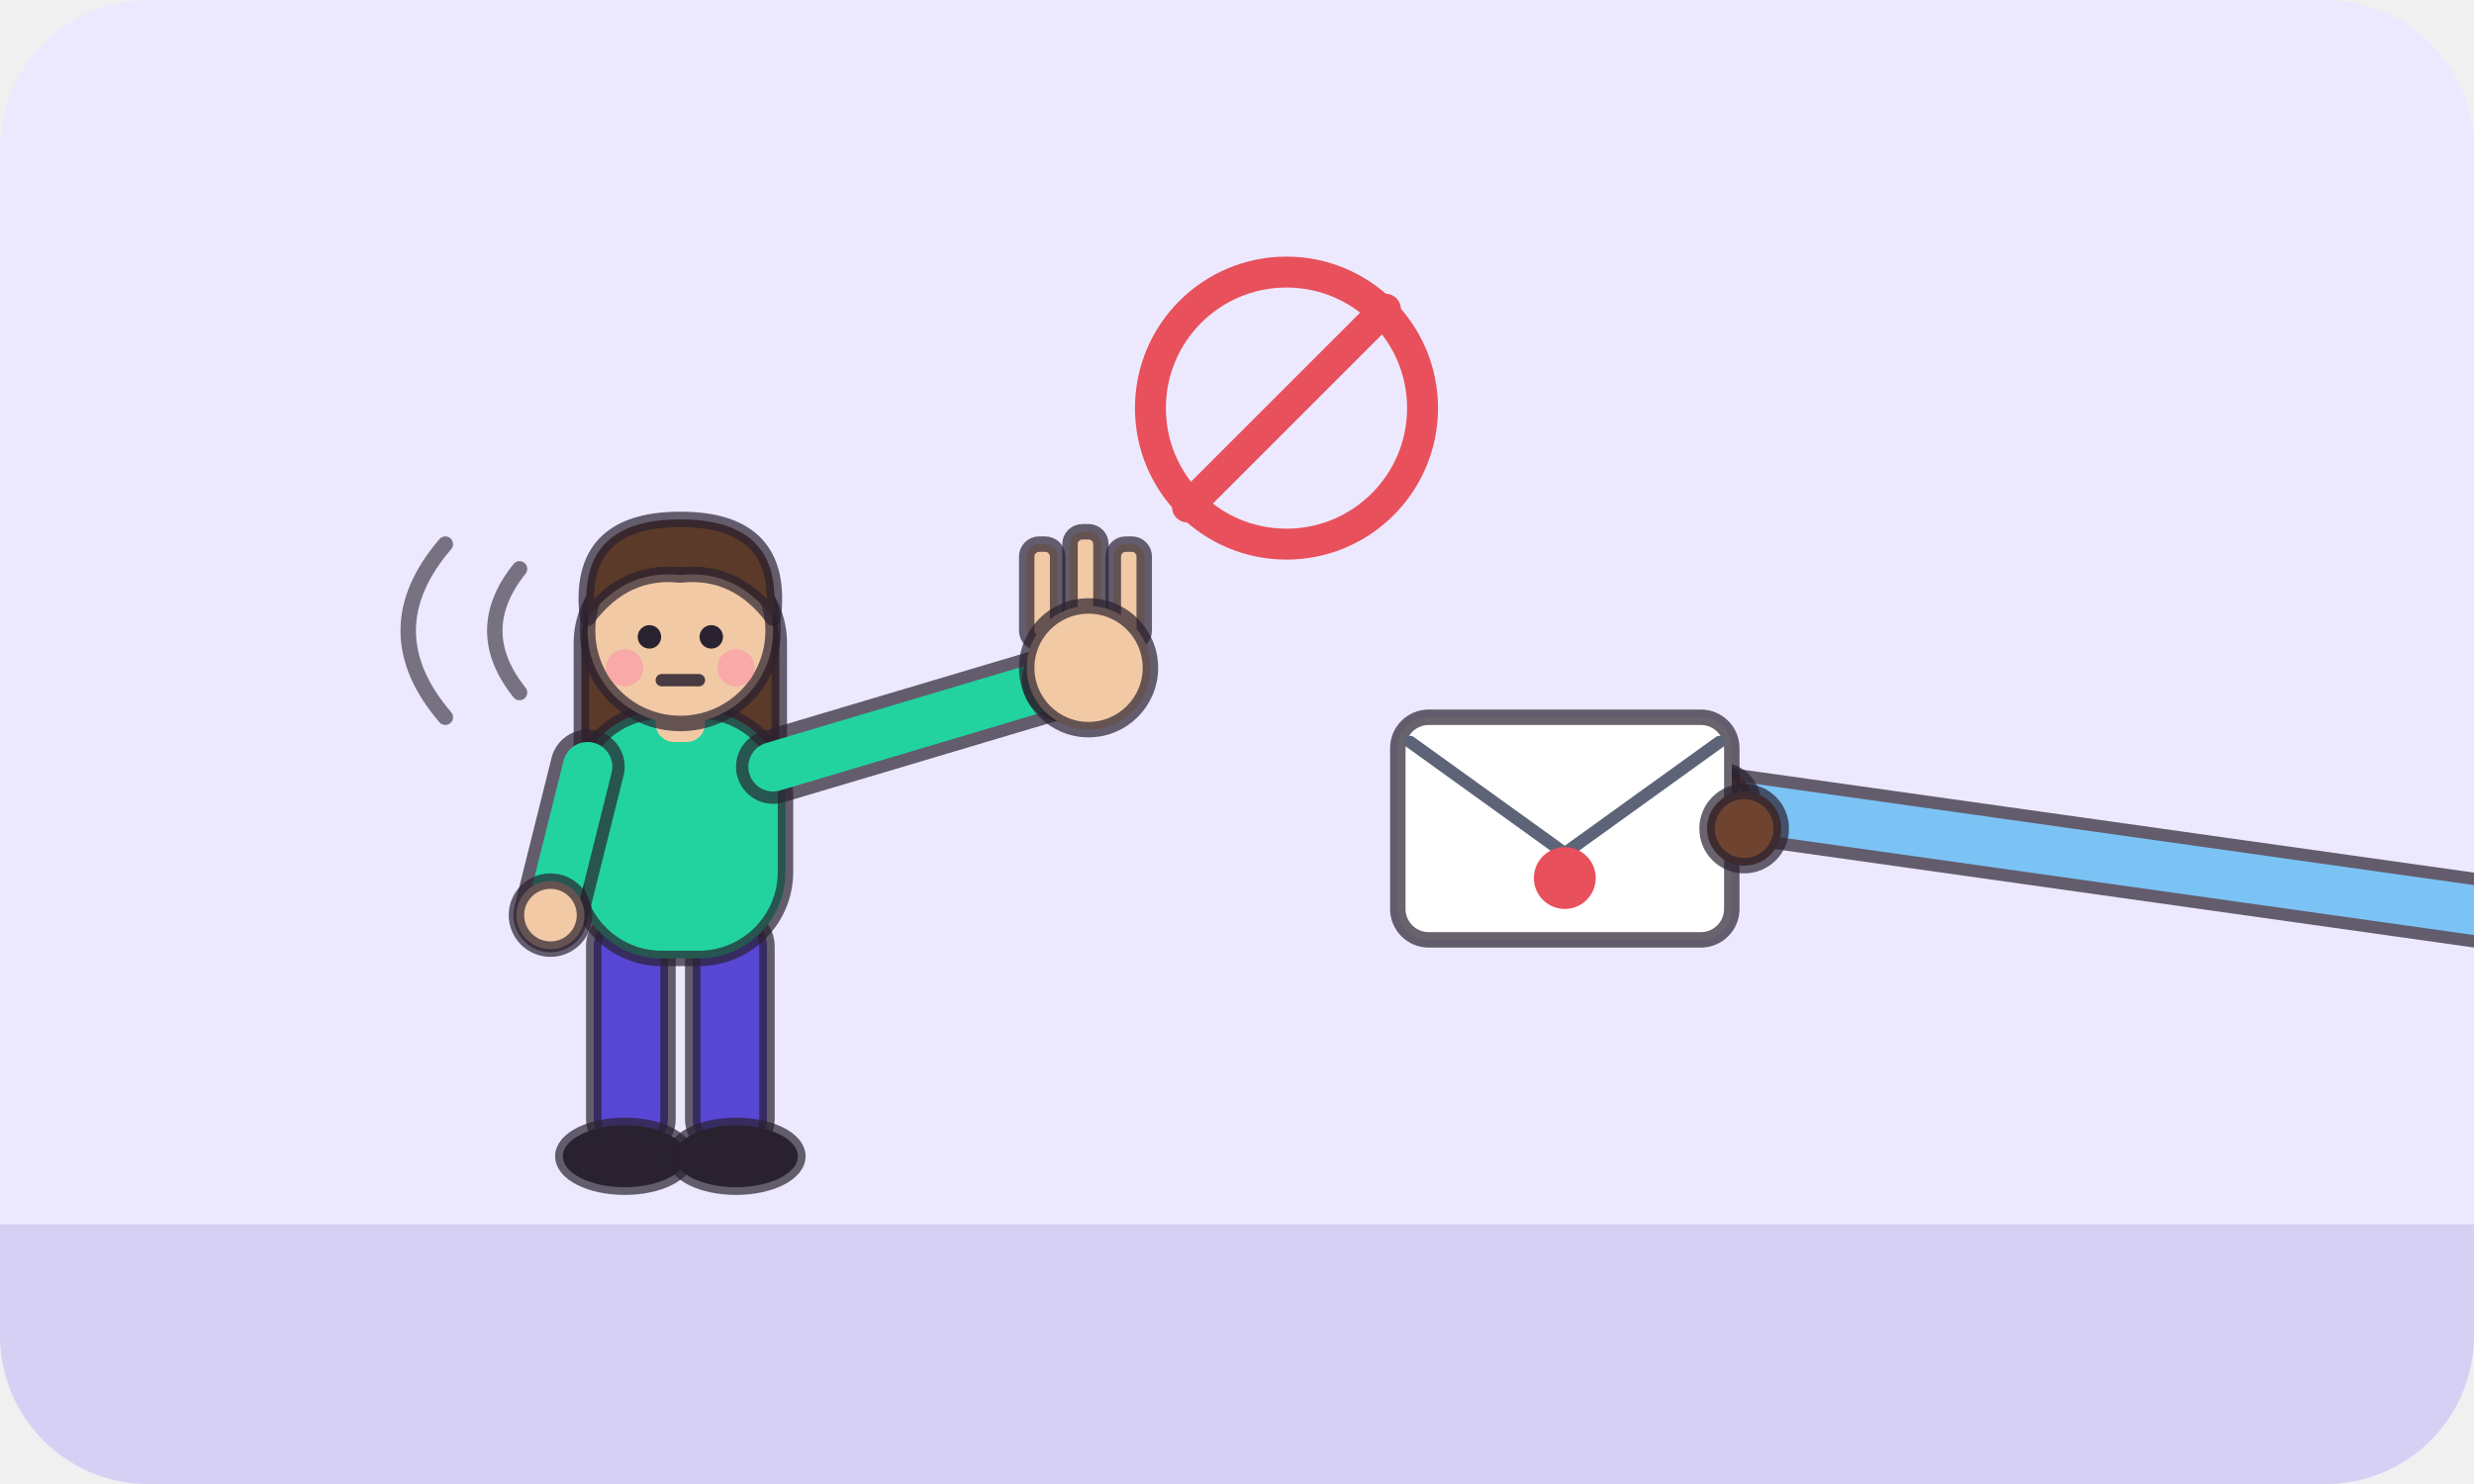
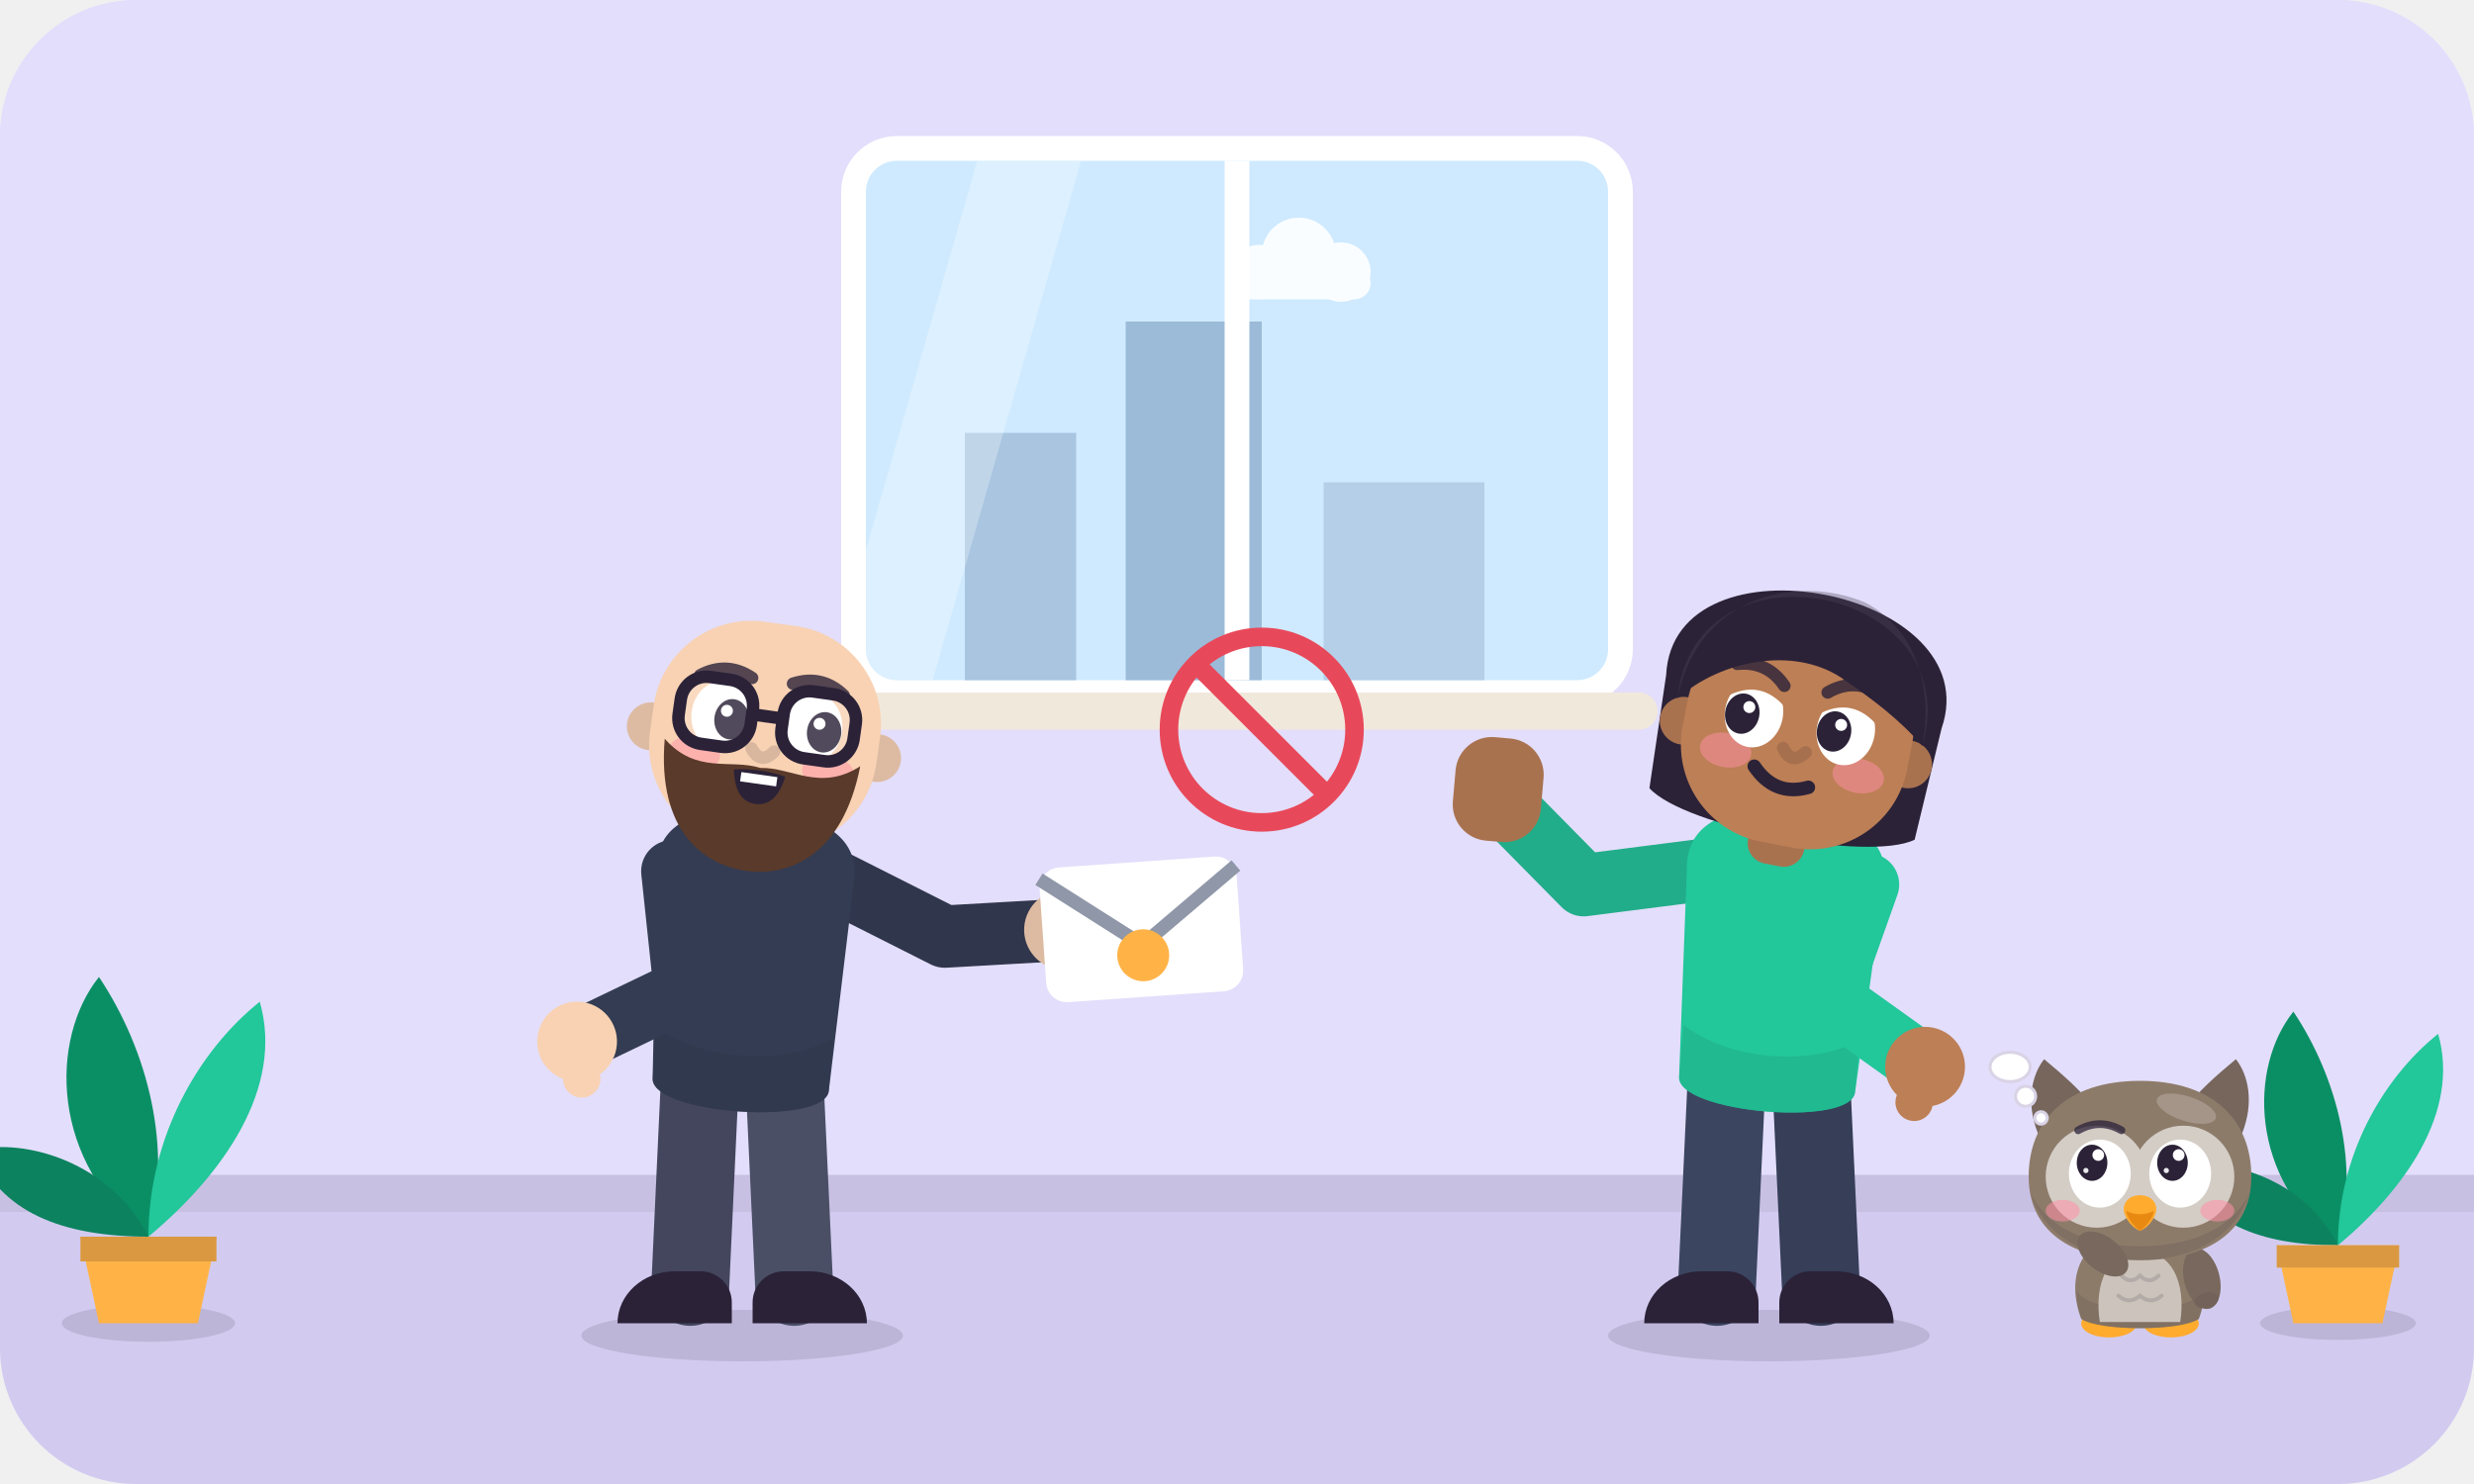
- <svg xmlns="http://www.w3.org/2000/svg" viewBox="0 0 400 240" role="img">
+ <svg xmlns="http://www.w3.org/2000/svg" viewBox="0 0 400 240">
+   <style>.blink{animation:blink 4.6s infinite;transform-box:fill-box;transform-origin:center}.wave{animation:wave 1.1s ease-in-out infinite alternate}.bob{animation:bob 3.4s ease-in-out infinite}.nod{animation:nod 5.2s ease-in-out infinite;transform-box:fill-box;transform-origin:50% 90%}.sway{animation:sway 5s ease-in-out infinite alternate;transform-box:fill-box;transform-origin:50% 100%}.float{animation:float 3.2s ease-in-out infinite}.steam{animation:steam 2.6s ease-out infinite}.fall{animation:fall 7s linear infinite}.spin{animation:spin 26s linear infinite;transform-box:fill-box;transform-origin:center}.twinkle{animation:twinkle 1.8s ease-in-out infinite;transform-box:fill-box;transform-origin:center}.drive{animation:drive 6s ease-in-out infinite alternate}.drip{animation:drip 1.5s ease-in infinite}.mascot-blink{animation:blink 4.2s infinite;transform-box:fill-box;transform-origin:center}.mascot-tail{animation:wag 1.4s ease-in-out infinite}.mascot-ears{animation:ears 5.5s ease-in-out infinite;transform-box:fill-box;transform-origin:50% 100%}.mascot-wave-l{animation:wave 0.7s ease-in-out infinite alternate}.mascot-twinkle{animation:twinkle 1.3s ease-in-out infinite;transform-box:fill-box;transform-origin:center}.d1{animation-delay:.6s}.d2{animation-delay:1.3s}.d3{animation-delay:2.1s}@keyframes blink{0%,93%,100%{transform:scaleY(1)}96%{transform:scaleY(.08)}}@keyframes wave{from{transform:rotate(-9deg)}to{transform:rotate(12deg)}}@keyframes bob{0%,100%{transform:translateY(0)}50%{transform:translateY(-1.6px)}}@keyframes nod{0%,84%,100%{transform:rotate(0)}90%{transform:rotate(-4deg)}95%{transform:rotate(3deg)}}@keyframes sway{from{transform:rotate(-1.6deg)}to{transform:rotate(1.6deg)}}@keyframes float{0%,100%{transform:translateY(0)}50%{transform:translateY(-5px)}}@keyframes steam{0%{transform:translateY(4px);opacity:0}30%{opacity:.8}100%{transform:translateY(-12px);opacity:0}}@keyframes fall{from{transform:translateY(-40px)}to{transform:translateY(250px)}}@keyframes spin{to{transform:rotate(360deg)}}@keyframes twinkle{0%,100%{opacity:.35;transform:scale(.7)}50%{opacity:1;transform:scale(1.15)}}@keyframes drip{0%{transform:translateY(-3px);opacity:0}25%{opacity:1}100%{transform:translateY(13px);opacity:0}}@keyframes drive{from{transform:translateX(-4px)}to{transform:translateX(4px)}}@keyframes wag{0%,100%{transform:rotate(0)}50%{transform:rotate(-9deg)}}@keyframes ears{0%,88%,100%{transform:rotate(0)}92%{transform:rotate(-4deg)}96%{transform:rotate(3deg)}}@media (prefers-reduced-motion:reduce){*{animation:none!important}}</style>
  <defs>
-     <clipPath id="k">
-       <rect width="400" height="240" rx="24" />
+     <clipPath id="c">
+       <rect width="400" height="240" rx="22" />
    </clipPath>
  </defs>
-   <rect width="400" height="240" rx="24" fill="#ece9ff" />
-   <g clip-path="url(#k)">
-     <g stroke="#2a2230" stroke-opacity=".7" stroke-width="2.5" stroke-linejoin="round" stroke-linecap="round">
-       <rect x="0" y="198" width="400" height="42" rx="0" fill="#d7d0f5" stroke="none" />
-       <rect x="94" y="90" width="32" height="46" rx="14" fill="#5b3a29" />
-       <rect x="96" y="148" width="12" height="38" rx="5" fill="#5847d4" />
-       <rect x="112" y="148" width="12" height="38" rx="5" fill="#5847d4" />
-       <ellipse cx="101" cy="187" rx="10" ry="5" fill="#2a2230" />
-       <ellipse cx="119" cy="187" rx="10" ry="5" fill="#2a2230" />
-       <rect x="93" y="115" width="34" height="40" rx="14" fill="#22d3a0" />
-       <path d="M95 124L89 148" fill="none" stroke="#2a2230" stroke-width="12" stroke-opacity="0.7" />
-       <path d="M95 124L89 148" fill="none" stroke="#22d3a0" stroke-width="8" stroke-opacity="1" />
-       <circle cx="89" cy="148" r="5.5" fill="#f1c9a5" />
-       <path d="M125 124L172 110" fill="none" stroke="#2a2230" stroke-width="12" stroke-opacity="0.7" />
-       <path d="M125 124L172 110" fill="none" stroke="#22d3a0" stroke-width="8" stroke-opacity="1" />
-       <circle cx="172" cy="110" r="5.5" fill="#f1c9a5" />
-       <rect x="106" y="112" width="8" height="8" rx="3" fill="#f1c9a5" stroke="none" />
-       <circle cx="110" cy="102" r="15" fill="#f1c9a5" />
-       <path d="M95 100Q93 84 110 84Q127 84 125 100Q119 92 110 93Q101 92 95 100Z" fill="#5b3a29" />
-       <circle cx="101" cy="108" r="3" fill="#ff8fab" stroke="none" fill-opacity=".55" />
-       <circle cx="119" cy="108" r="3" fill="#ff8fab" stroke="none" fill-opacity=".55" />
-       <circle cx="105" cy="103" r="1.9" fill="#2a2230" stroke="none" />
-       <circle cx="115" cy="103" r="1.9" fill="#2a2230" stroke="none" />
-       <path d="M107 110L113 110" fill="none" stroke="#2a2230" stroke-width="2" stroke-opacity="0.85" />
-       <rect x="166" y="88" width="5" height="16" rx="2" fill="#f1c9a5" />
-       <rect x="173" y="86" width="5" height="18" rx="2" fill="#f1c9a5" />
-       <rect x="180" y="88" width="5" height="16" rx="2" fill="#f1c9a5" />
-       <circle cx="176" cy="108" r="10" fill="#f1c9a5" />
-       <path d="M84 92Q76 102 84 112M72 88Q60 102 72 116" fill="none" stroke="#2a2230" stroke-width="2.5" stroke-opacity="0.6" />
-       <path d="M420 150L278 130" fill="none" stroke="#2a2230" stroke-width="12" stroke-opacity="0.7" />
-       <path d="M420 150L278 130" fill="none" stroke="#7cc3f5" stroke-width="8" stroke-opacity="1" />
-       <circle cx="278" cy="130" r="5.5" fill="#6e4430" />
-       <rect x="226" y="116" width="54" height="36" rx="5" fill="#ffffff" />
-       <path d="M228 120L253 138L278 120" fill="none" stroke="#5d6478" stroke-width="2" stroke-opacity="1" />
-       <circle cx="253" cy="142" r="5" fill="#e8505b" stroke="none" />
-       <circle cx="282" cy="134" r="6" fill="#6e4430" />
-       <circle cx="208" cy="66" r="22" fill="none" stroke="#e8505b" stroke-width="5" stroke-opacity="1" />
-       <path d="M192 82L224 50" fill="none" stroke="#e8505b" stroke-width="5" stroke-opacity="1" />
+   <g clip-path="url(#c)">
+     <rect width="400" height="240" fill="#eae6ff" />
+     <rect width="400" height="190" fill="#e3defb" />
+     <rect y="190" width="400" height="50" fill="#d2cbef" />
+     <rect y="190" width="400" height="6" fill="#1a1024" opacity=".06" />
+     <rect x="136" y="22" width="128" height="92" rx="9" fill="#fff" />
+     <clipPath id="w14026">
+       <rect x="140" y="26" width="120" height="84" rx="5" />
+     </clipPath>
+     <g clip-path="url(#w14026)">
+       <rect x="140" y="26" width="120" height="84" fill="#cfeaff" />
+       <rect x="156" y="70" width="18" height="40" fill="#a9c5e0" />
+       <rect x="182" y="52" width="22" height="58" fill="#9bbbd9" />
+       <rect x="214" y="78" width="26" height="32" fill="#b5cfe8" />
+       <g class="float">
+         <g transform="translate(210 44) scale(0.4)" fill="#fff" opacity=".9">
+           <circle cx="-16" cy="0" r="11" />
+           <circle cx="0" cy="-7" r="15" />
+           <circle cx="17" cy="0" r="12" />
+           <rect x="-27" y="-2" width="56" height="13" rx="6.500" />
+         </g>
+       </g>
+       <path d="M158 26l-24 84h16.8l24 -84z" fill="#fff" opacity=".28" />
+     </g>
+     <rect x="198" y="26" width="4" height="84" fill="#fff" />
+     <rect x="132" y="112" width="136" height="6" rx="3" fill="#f1e8dc" />
+     <g transform="translate(24 214) scale(1)">
+       <ellipse cx="0" cy="0" rx="14" ry="3" fill="#1a1024" opacity="0.12" />
+       <g class="sway">
+         <path d="M0 -14C-16 -26 -16 -46 -8 -56C0 -44 4 -28 0 -14Z" fill="#0a8f65" />
+         <path d="M0 -14C12 -24 22 -38 18 -52C8 -44 0 -30 0 -14Z" fill="#22c79a" />
+         <path d="M0 -14C-6 -26 -20 -30 -28 -28C-24 -18 -14 -14 0 -14Z" fill="#0c825f" />
+       </g>
+       <path d="M-11 -14h22l-3 14h-16z" fill="#ffb347" />
+       <path d="M-11 -14h22v4h-22z" fill="#da9941" />
+     </g>
+     <g transform="translate(378 214) scale(0.9)">
+       <ellipse cx="0" cy="0" rx="14" ry="3" fill="#1a1024" opacity="0.12" />
+       <g class="sway">
+         <path d="M0 -14C-16 -26 -16 -46 -8 -56C0 -44 4 -28 0 -14Z" fill="#0a8f65" />
+         <path d="M0 -14C12 -24 22 -38 18 -52C8 -44 0 -30 0 -14Z" fill="#22c79a" />
+         <path d="M0 -14C-6 -26 -20 -30 -28 -28C-24 -18 -14 -14 0 -14Z" fill="#0c825f" />
+       </g>
+       <path d="M-11 -14h22l-3 14h-16z" fill="#ffb347" />
+       <path d="M-11 -14h22v4h-22z" fill="#da9941" />
+     </g>
+     <ellipse cx="120" cy="216" rx="26" ry="4.16" fill="#1a1024" opacity="0.12" />
+     <ellipse cx="286" cy="216" rx="26" ry="4.16" fill="#1a1024" opacity="0.12" />
+     <g transform="translate(120 214) scale(0.84 0.84)">
+       <g class="bob">
+         <path d="M-8 -50L-10 -7" fill="none" stroke="#43465d" stroke-width="15" stroke-linecap="round" stroke-linejoin="round" />
+         <path transform="translate(-11 0) scale(-1 1)" d="M-9 0v-4a6 6 0 0 1 6 -6h5a11 10 0 0 1 11 10z" fill="#2b2238" />
+         <path d="M8 -50L10 -7" fill="none" stroke="#4a4f66" stroke-width="15" stroke-linecap="round" stroke-linejoin="round" />
+         <path transform="translate(11 0) scale(1 1)" d="M-9 0v-4a6 6 0 0 1 6 -6h5a11 10 0 0 1 11 10z" fill="#2b2238" />
+         <g transform="rotate(4 0 -50)">
+           <path d="M16 -86L37.2 -77.1L60 -80" fill="none" stroke="#30364c" stroke-width="12" stroke-linecap="round" stroke-linejoin="round" />
+           <circle cx="60" cy="-80" r="7.68" fill="#ddbba2" />
+           <circle cx="61.4" cy="-87.1" r="3.6" fill="#ddbba2" />
+           <path d="M-19 -86C-20 -96 -10 -99 0 -99C10 -99 20 -96 19 -86L17 -46C17 -39 -17 -39 -17 -46Z" fill="#333c52" />
+           <path d="M-17 -56C-8 -50 8 -50 17 -56L17 -46C17 -39 -17 -39 -17 -46Z" fill="#30364c" opacity=".55" />
+           <g transform="translate(0 -114) rotate(4)">
+             <g class="nod">
+               <rect x="-5.5" y="14" width="11" height="12" rx="4" fill="#ddbba2" />
+               <circle cx="-22" cy="2" r="4.6" fill="#ddbba2" />
+               <circle cx="22" cy="2" r="4.6" fill="#ddbba2" />
+               <rect x="-22" y="-21" width="44" height="43" rx="19" fill="#f8d2b3" />
+               <ellipse cx="-13" cy="6" rx="5" ry="3.3" fill="#ff8fa8" opacity=".5" />
+               <ellipse cx="13" cy="6" rx="5" ry="3.3" fill="#ff8fa8" opacity=".5" />
+               <ellipse cx="-9" cy="-2" rx="5.6" ry="6.6" fill="#fff" />
+               <g class="blink">
+                 <ellipse cx="-6.8" cy="-1.5" rx="3.3" ry="3.9" fill="#2b2238" />
+                 <circle cx="-7.9" cy="-3" r="1.15" fill="#fff" />
+               </g>
+               <ellipse cx="9" cy="-2" rx="5.6" ry="6.6" fill="#fff" />
+               <g class="blink">
+                 <ellipse cx="11.2" cy="-1.5" rx="3.3" ry="3.9" fill="#2b2238" />
+                 <circle cx="10.1" cy="-3" r="1.15" fill="#fff" />
+               </g>
+               <path d="M-14 -9.5Q-9 -12.5 -4 -9.5" fill="none" stroke="#2b2238" stroke-width="2.4" stroke-linecap="round" opacity=".8" transform="rotate(-5 -9 -10)" />
+               <path d="M4 -9.5Q9 -12.5 14 -9.5" fill="none" stroke="#2b2238" stroke-width="2.4" stroke-linecap="round" opacity=".8" transform="rotate(5 9 -10)" />
+               <path d="M-2.2 3.5Q0 6.5 2.2 3.5" fill="none" stroke="#d9b79f" stroke-width="2.4" stroke-linecap="round" />
+               <path d="M-19 4C-18 22 -8 27 0 27C8 27 18 22 19 4C12 10 6 6 0 7C-6 6 -12 10 -19 4Z" fill="#5a3a2a" />
+               <path d="M-5 8Q0 7 5 8Q4 14 0 14Q-4 14 -5 8Z" fill="#2b2238" />
+               <path d="M-3.5 8.3h7v1.8h-7z" fill="#fff" />
+               <g fill="#fff" fill-opacity=".18" stroke="#2b2238" stroke-width="2.4">
+                 <rect x="-17" y="-9" width="14" height="13" rx="5" />
+                 <rect x="3" y="-9" width="14" height="13" rx="5" />
+               </g>
+               <path d="M-3 -3h6" stroke="#2b2238" stroke-width="2.4" />
+             </g>
+           </g>
+           <path d="M-16 -86L-12.0 -63.4L-32 -52" fill="none" stroke="#333c52" stroke-width="12" stroke-linecap="round" stroke-linejoin="round" />
+           <circle cx="-32" cy="-52" r="7.68" fill="#f8d2b3" />
+           <circle cx="-30.6" cy="-44.9" r="3.6" fill="#f8d2b3" />
+           <g class="bob">
+             <g transform="rotate(-8 74 -80)">
+               <rect x="56" y="-94" width="38" height="26" rx="4" fill="#fff" />
+               <path d="M56 -92l19 14 19 -14" fill="none" stroke="#8f97a8" stroke-width="2.600" />
+               <circle cx="75" cy="-76" r="5" fill="#ffb347" />
+             </g>
+           </g>
+         </g>
+       </g>
+     </g>
+     <g transform="translate(286 214) scale(-0.84 0.84)">
+       <g class="bob">
+         <path d="M-8 -50L-10 -7" fill="none" stroke="#363e58" stroke-width="15" stroke-linecap="round" stroke-linejoin="round" />
+         <path transform="translate(-11 0) scale(-1 1)" d="M-9 0v-4a6 6 0 0 1 6 -6h5a11 10 0 0 1 11 10z" fill="#2b2238" />
+         <path d="M8 -50L10 -7" fill="none" stroke="#3b4560" stroke-width="15" stroke-linecap="round" stroke-linejoin="round" />
+         <path transform="translate(11 0) scale(1 1)" d="M-9 0v-4a6 6 0 0 1 6 -6h5a11 10 0 0 1 11 10z" fill="#2b2238" />
+         <g transform="rotate(-5 0 -50)">
+           <path d="M16 -86L38.5 -81.1L56 -96" fill="none" stroke="#21ad89" stroke-width="12" stroke-linecap="round" stroke-linejoin="round" />
+           <circle cx="56" cy="-96" r="7.68" fill="#a9724f" />
+           <circle cx="53.3" cy="-102.7" r="3.6" fill="#a9724f" />
+           <path d="M-19 -86C-20 -96 -10 -99 0 -99C10 -99 20 -96 19 -86L17 -46C17 -39 -17 -39 -17 -46Z" fill="#22c79a" />
+           <path d="M-17 -56C-8 -50 8 -50 17 -56L17 -46C17 -39 -17 -39 -17 -46Z" fill="#21ad89" opacity=".55" />
+           <g transform="translate(0 -114) rotate(-6)">
+             <g class="nod">
+               <path d="M-27 -6C-31 -34 31 -34 27 -6L26 16C18 22 -18 22 -26 16Z" fill="#2b2238" />
+               <rect x="-5.5" y="14" width="11" height="12" rx="4" fill="#a9724f" />
+               <circle cx="-22" cy="2" r="4.6" fill="#a9724f" />
+               <circle cx="22" cy="2" r="4.6" fill="#a9724f" />
+               <rect x="-22" y="-21" width="44" height="43" rx="19" fill="#bd7f55" />
+               <ellipse cx="-13" cy="6" rx="5" ry="3.3" fill="#ff8fa8" opacity=".5" />
+               <ellipse cx="13" cy="6" rx="5" ry="3.3" fill="#ff8fa8" opacity=".5" />
+               <ellipse cx="-9" cy="-2" rx="5.6" ry="6.6" fill="#fff" />
+               <g class="blink">
+                 <ellipse cx="-6.8" cy="-1.5" rx="3.3" ry="3.9" fill="#2b2238" />
+                 <circle cx="-7.9" cy="-3" r="1.15" fill="#fff" />
+               </g>
+               <path d="M-15 -4Q-9 -9 -3 -4L-3 -9L-15 -9Z" fill="#bd7f55" />
+               <ellipse cx="9" cy="-2" rx="5.6" ry="6.6" fill="#fff" />
+               <g class="blink">
+                 <ellipse cx="11.2" cy="-1.5" rx="3.3" ry="3.9" fill="#2b2238" />
+                 <circle cx="10.1" cy="-3" r="1.15" fill="#fff" />
+               </g>
+               <path d="M3 -4Q9 -9 15 -4L15 -9L3 -9Z" fill="#bd7f55" />
+               <path d="M-14 -9.5Q-9 -12.5 -4 -9.5" fill="none" stroke="#2b2238" stroke-width="2.4" stroke-linecap="round" opacity=".8" transform="rotate(10 -9 -10)" />
+               <path d="M4 -9.5Q9 -12.5 14 -9.5" fill="none" stroke="#2b2238" stroke-width="2.4" stroke-linecap="round" opacity=".8" transform="rotate(-14 9 -10)" />
+               <path d="M-2.2 3.5Q0 6.5 2.2 3.5" fill="none" stroke="#a66f4e" stroke-width="2.4" stroke-linecap="round" />
+               <path d="M-4 10Q2 13 7 8" fill="none" stroke="#2b2238" stroke-width="2.6" stroke-linecap="round" />
+               <path d="M-24 -2C-27 -34 27 -34 24 -2C17 -11 4 -16 -6 -12C-13 -9 -19 -6 -24 -2Z" fill="#2b2238" />
+               <path d="M-24 -2C-27 -34 27 -34 24 -2C24 -22 6 -30 -8 -27C-18 -24 -24 -14 -24 -2Z" fill="#4d4558" opacity=".35" />
+             </g>
+           </g>
+           <path d="M-16 -86L-10.2 -63.7L-30 -52" fill="none" stroke="#22c79a" stroke-width="12" stroke-linecap="round" stroke-linejoin="round" />
+           <circle cx="-30" cy="-52" r="7.68" fill="#bd7f55" />
+           <circle cx="-28.5" cy="-45.0" r="3.6" fill="#bd7f55" />
+           <g class="wave" style="transform-origin:32px -78px">
+             <rect x="48" y="-108" width="17" height="20" rx="7" fill="#a9724f" />
+           </g>
+         </g>
+       </g>
+     </g>
+     <g class="twinkle">
+       <circle cx="204" cy="118" r="15" fill="none" stroke="#e8495a" stroke-width="3" />
+       <path d="M193.5 107.5L214.5 128.5" stroke="#e8495a" stroke-width="3" stroke-linecap="round" />
+     </g>
+     <g transform="translate(321.0 168.8) scale(0.250) translate(200 0) scale(-1 1)">
+       <g class="bob">
+         <ellipse cx="80" cy="181" rx="18" ry="9" fill="#ffab2e" />
+         <g transform="matrix(-1 0 0 1 200 0)">
+           <ellipse cx="80" cy="181" rx="18" ry="9" fill="#ffab2e" />
+         </g>
+         <path d="M62 178C52 152 60 122 100 122C140 122 148 152 138 178C126 186 74 186 62 178Z" fill="#8d7b6a" />
+         <path d="M62 178C74 186 126 186 138 178C140 172 141 166 141 160C130 176 70 176 59 160C59 166 60 172 62 178Z" fill="#74635b" opacity=".45" />
+         <path d="M74 180C70 154 80 134 100 134C120 134 130 154 126 180Z" fill="#ccc4bc" />
+         <g fill="none" stroke="#b3aba7" stroke-width="2.6" stroke-linecap="round">
+           <path d="M88 150q6 6 12 0q6 6 12 0" />
+           <path d="M86 163q7 6 14 0q7 6 14 0" />
+         </g>
+         <g>
+           <ellipse cx="60" cy="152" rx="11.5" ry="20" transform="rotate(14 60 152)" fill="#78685d" />
+           <ellipse cx="57" cy="166" rx="8" ry="5" transform="rotate(14 57 166)" fill="#6b5c55" opacity=".5" />
+         </g>
+         <g class="mascot-ears">
+           <path d="M34 58C26 38 30 20 38 10C50 20 64 32 72 44Z" fill="#76665c" />
+           <g transform="matrix(-1 0 0 1 200 0)">
+             <path d="M34 58C26 38 30 20 38 10C50 20 64 32 72 44Z" fill="#76665c" />
+           </g>
+         </g>
+         <path d="M100 24C148 24 172 50 172 86C172 120 146 140 100 140C54 140 28 120 28 86C28 50 52 24 100 24Z" fill="#8d7b6a" />
+         <path d="M29 96C38 126 68 140 100 140C132 140 162 126 171 96C160 120 132 131 100 131C68 131 40 120 29 96Z" fill="#74635b" opacity=".5" />
+         <ellipse cx="70" cy="42" rx="20" ry="8" transform="rotate(-18 70 42)" fill="#fff" opacity="0.2" />
+         <circle cx="72" cy="86" r="33" fill="#d4cdc6" />
+         <circle cx="128" cy="86" r="33" fill="#d4cdc6" />
+         <ellipse cx="50" cy="108" rx="11" ry="7" fill="#ff8fa8" opacity=".55" />
+         <g transform="matrix(-1 0 0 1 200 0)">
+           <ellipse cx="50" cy="108" rx="11" ry="7" fill="#ff8fa8" opacity=".55" />
+         </g>
+         <ellipse cx="74" cy="84" rx="20" ry="22" fill="#fff" />
+         <g class="mascot-blink">
+           <ellipse cx="79" cy="77" rx="9.9" ry="11.7" fill="#2b2238" />
+           <circle cx="75" cy="72" r="3.78" fill="#fff" />
+           <circle cx="83" cy="82" r="1.71" fill="#fff" opacity=".9" />
+         </g>
+         <ellipse cx="126" cy="84" rx="20" ry="22" fill="#fff" />
+         <g class="mascot-blink">
+           <ellipse cx="131" cy="77" rx="9.9" ry="11.7" fill="#2b2238" />
+           <circle cx="127" cy="72" r="3.78" fill="#fff" />
+           <circle cx="135" cy="82" r="1.71" fill="#fff" opacity=".9" />
+         </g>
+         <path d="M112 56Q126 48 140 56" fill="none" stroke="#2b2238" stroke-width="5" stroke-linecap="round" opacity=".75" />
+         <path d="M100 98C108 98 112 104 110 110C108 116 103 120 100 121C97 120 92 116 90 110C88 104 92 98 100 98Z" fill="#ffab2e" />
+         <path d="M91 108C96 111 104 111 109 108C108 114 103 119 100 121C97 119 92 114 91 108Z" fill="#e88a12" />
+         <ellipse cx="124" cy="136" rx="11" ry="19" transform="rotate(52 124 136)" fill="#78685d" />
+         <g fill="#fff" stroke="#d9d3e6" stroke-width="2">
+           <circle cx="164" cy="48" r="4" />
+           <circle cx="174" cy="34" r="6.5" />
+           <ellipse cx="184" cy="15" rx="13" ry="9.5" />
+         </g>
+       </g>
    </g>
  </g>
</svg>
